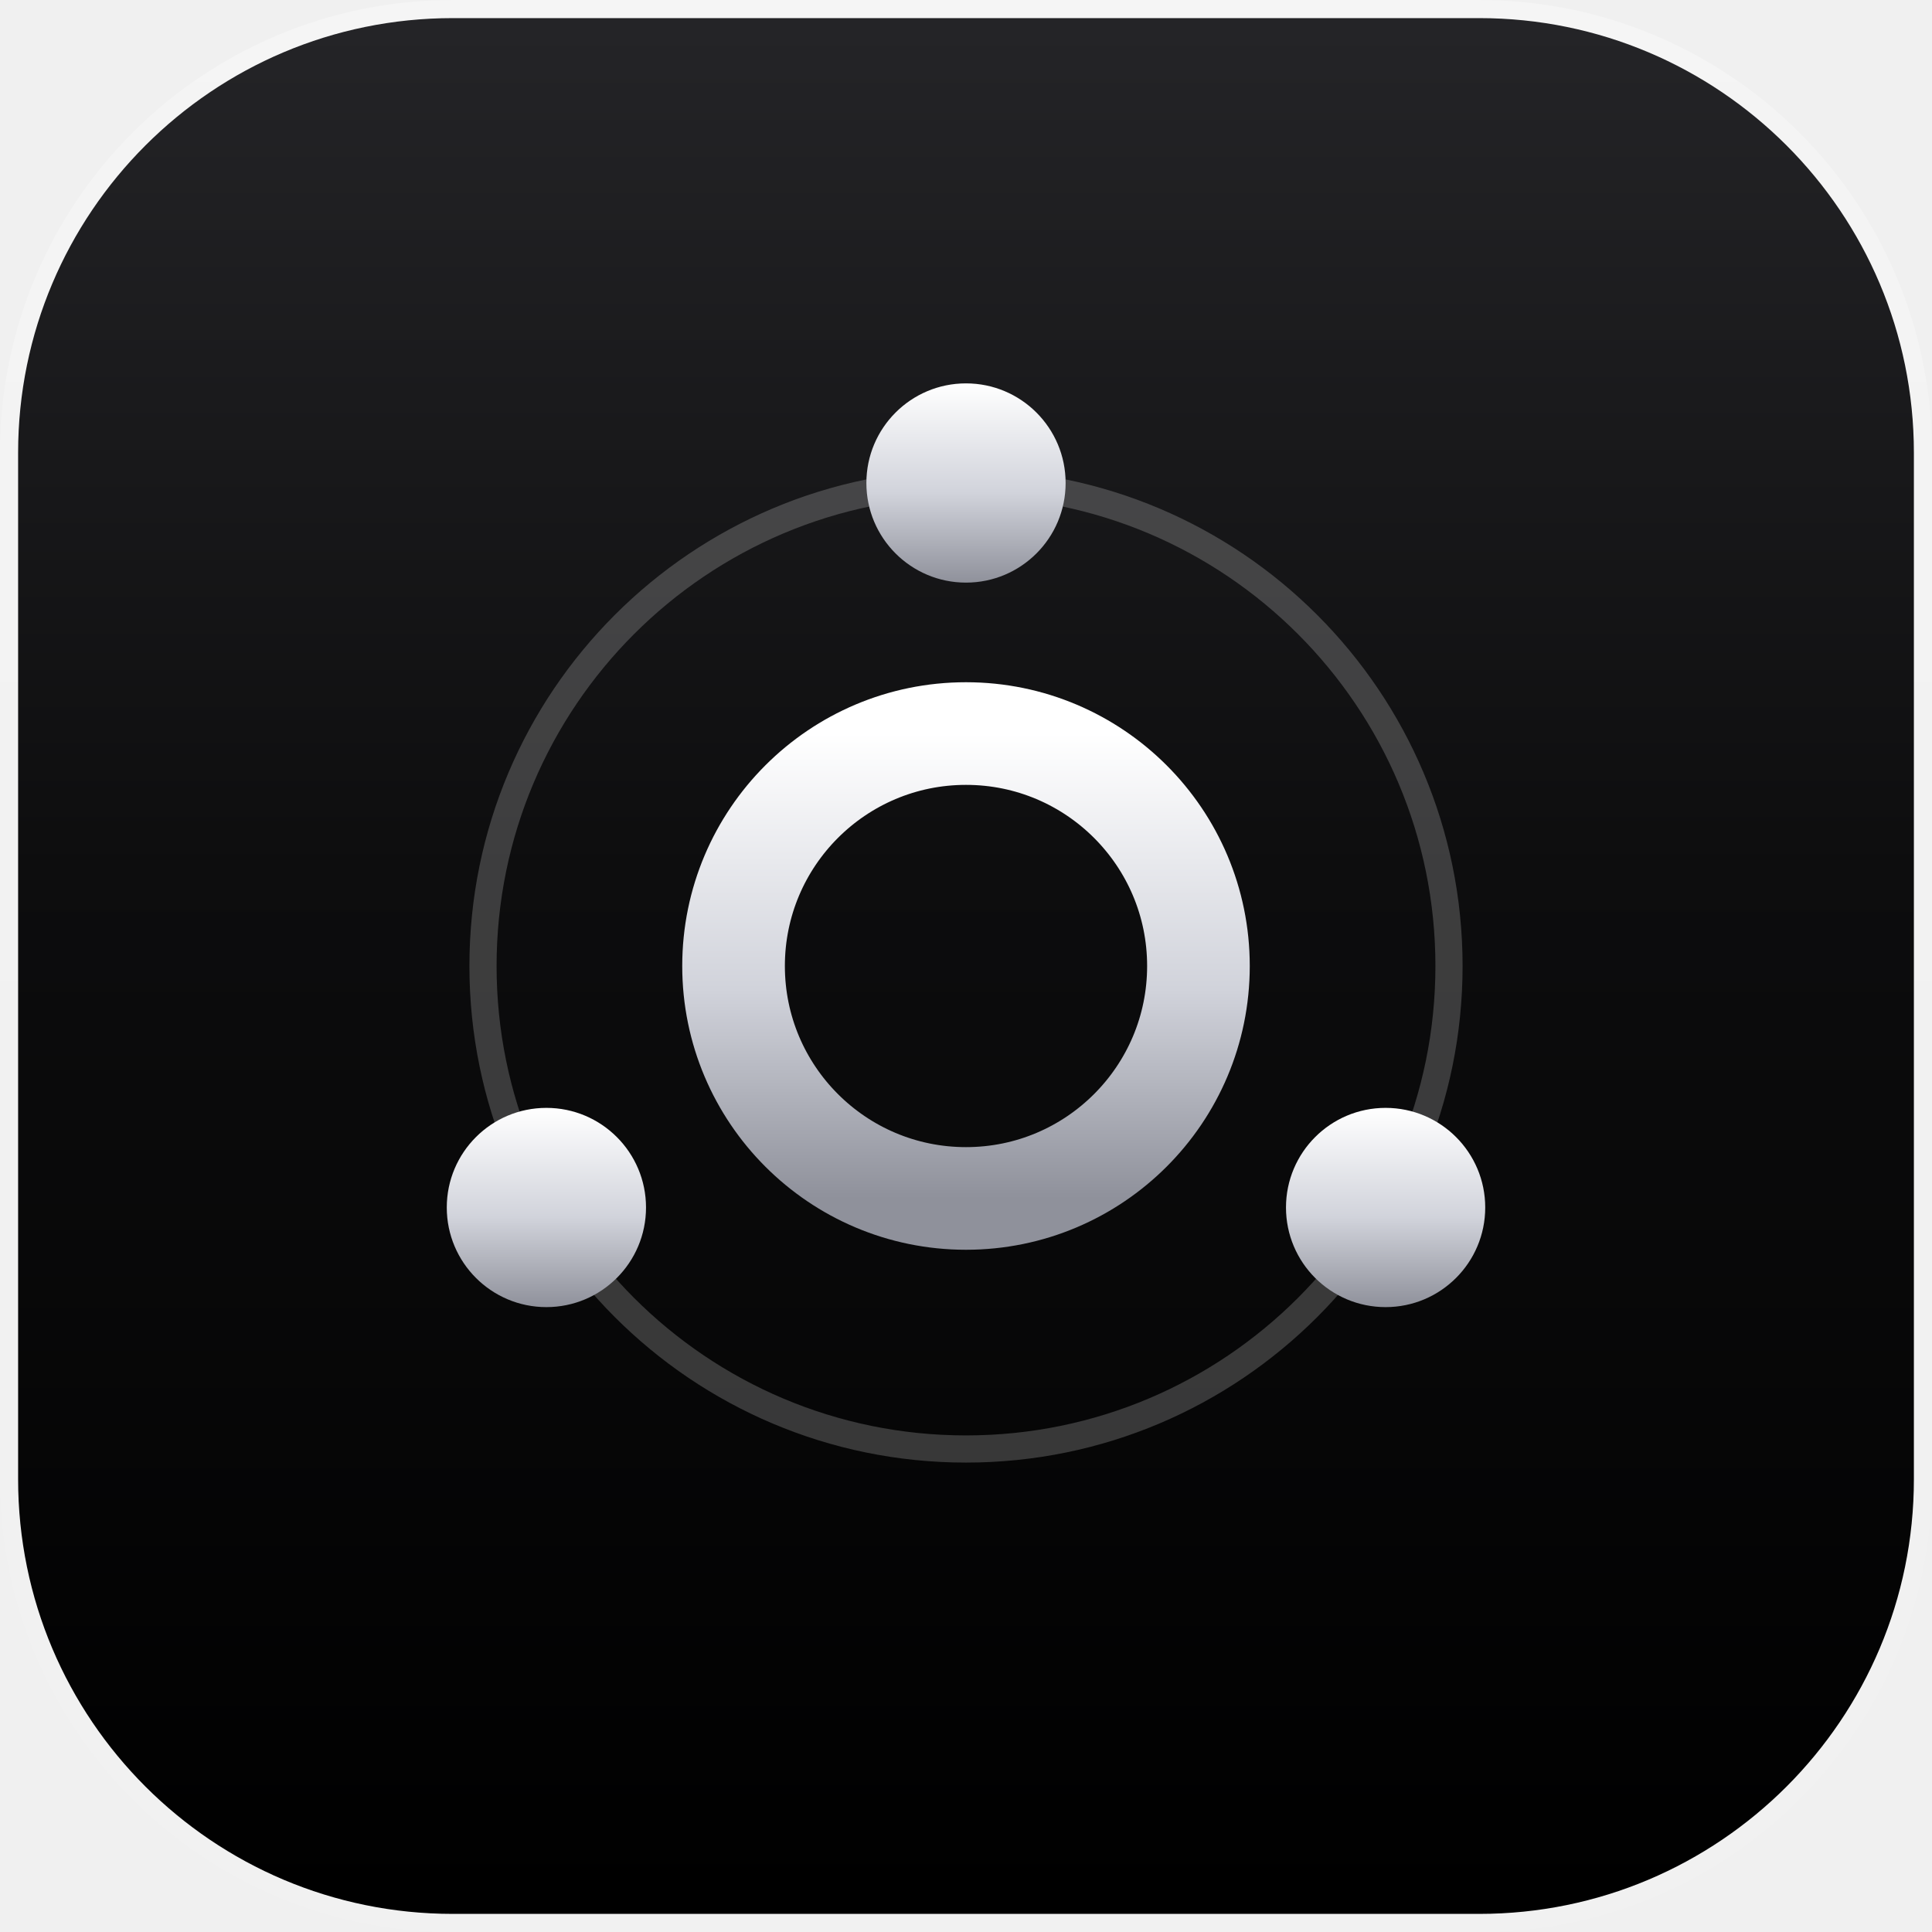
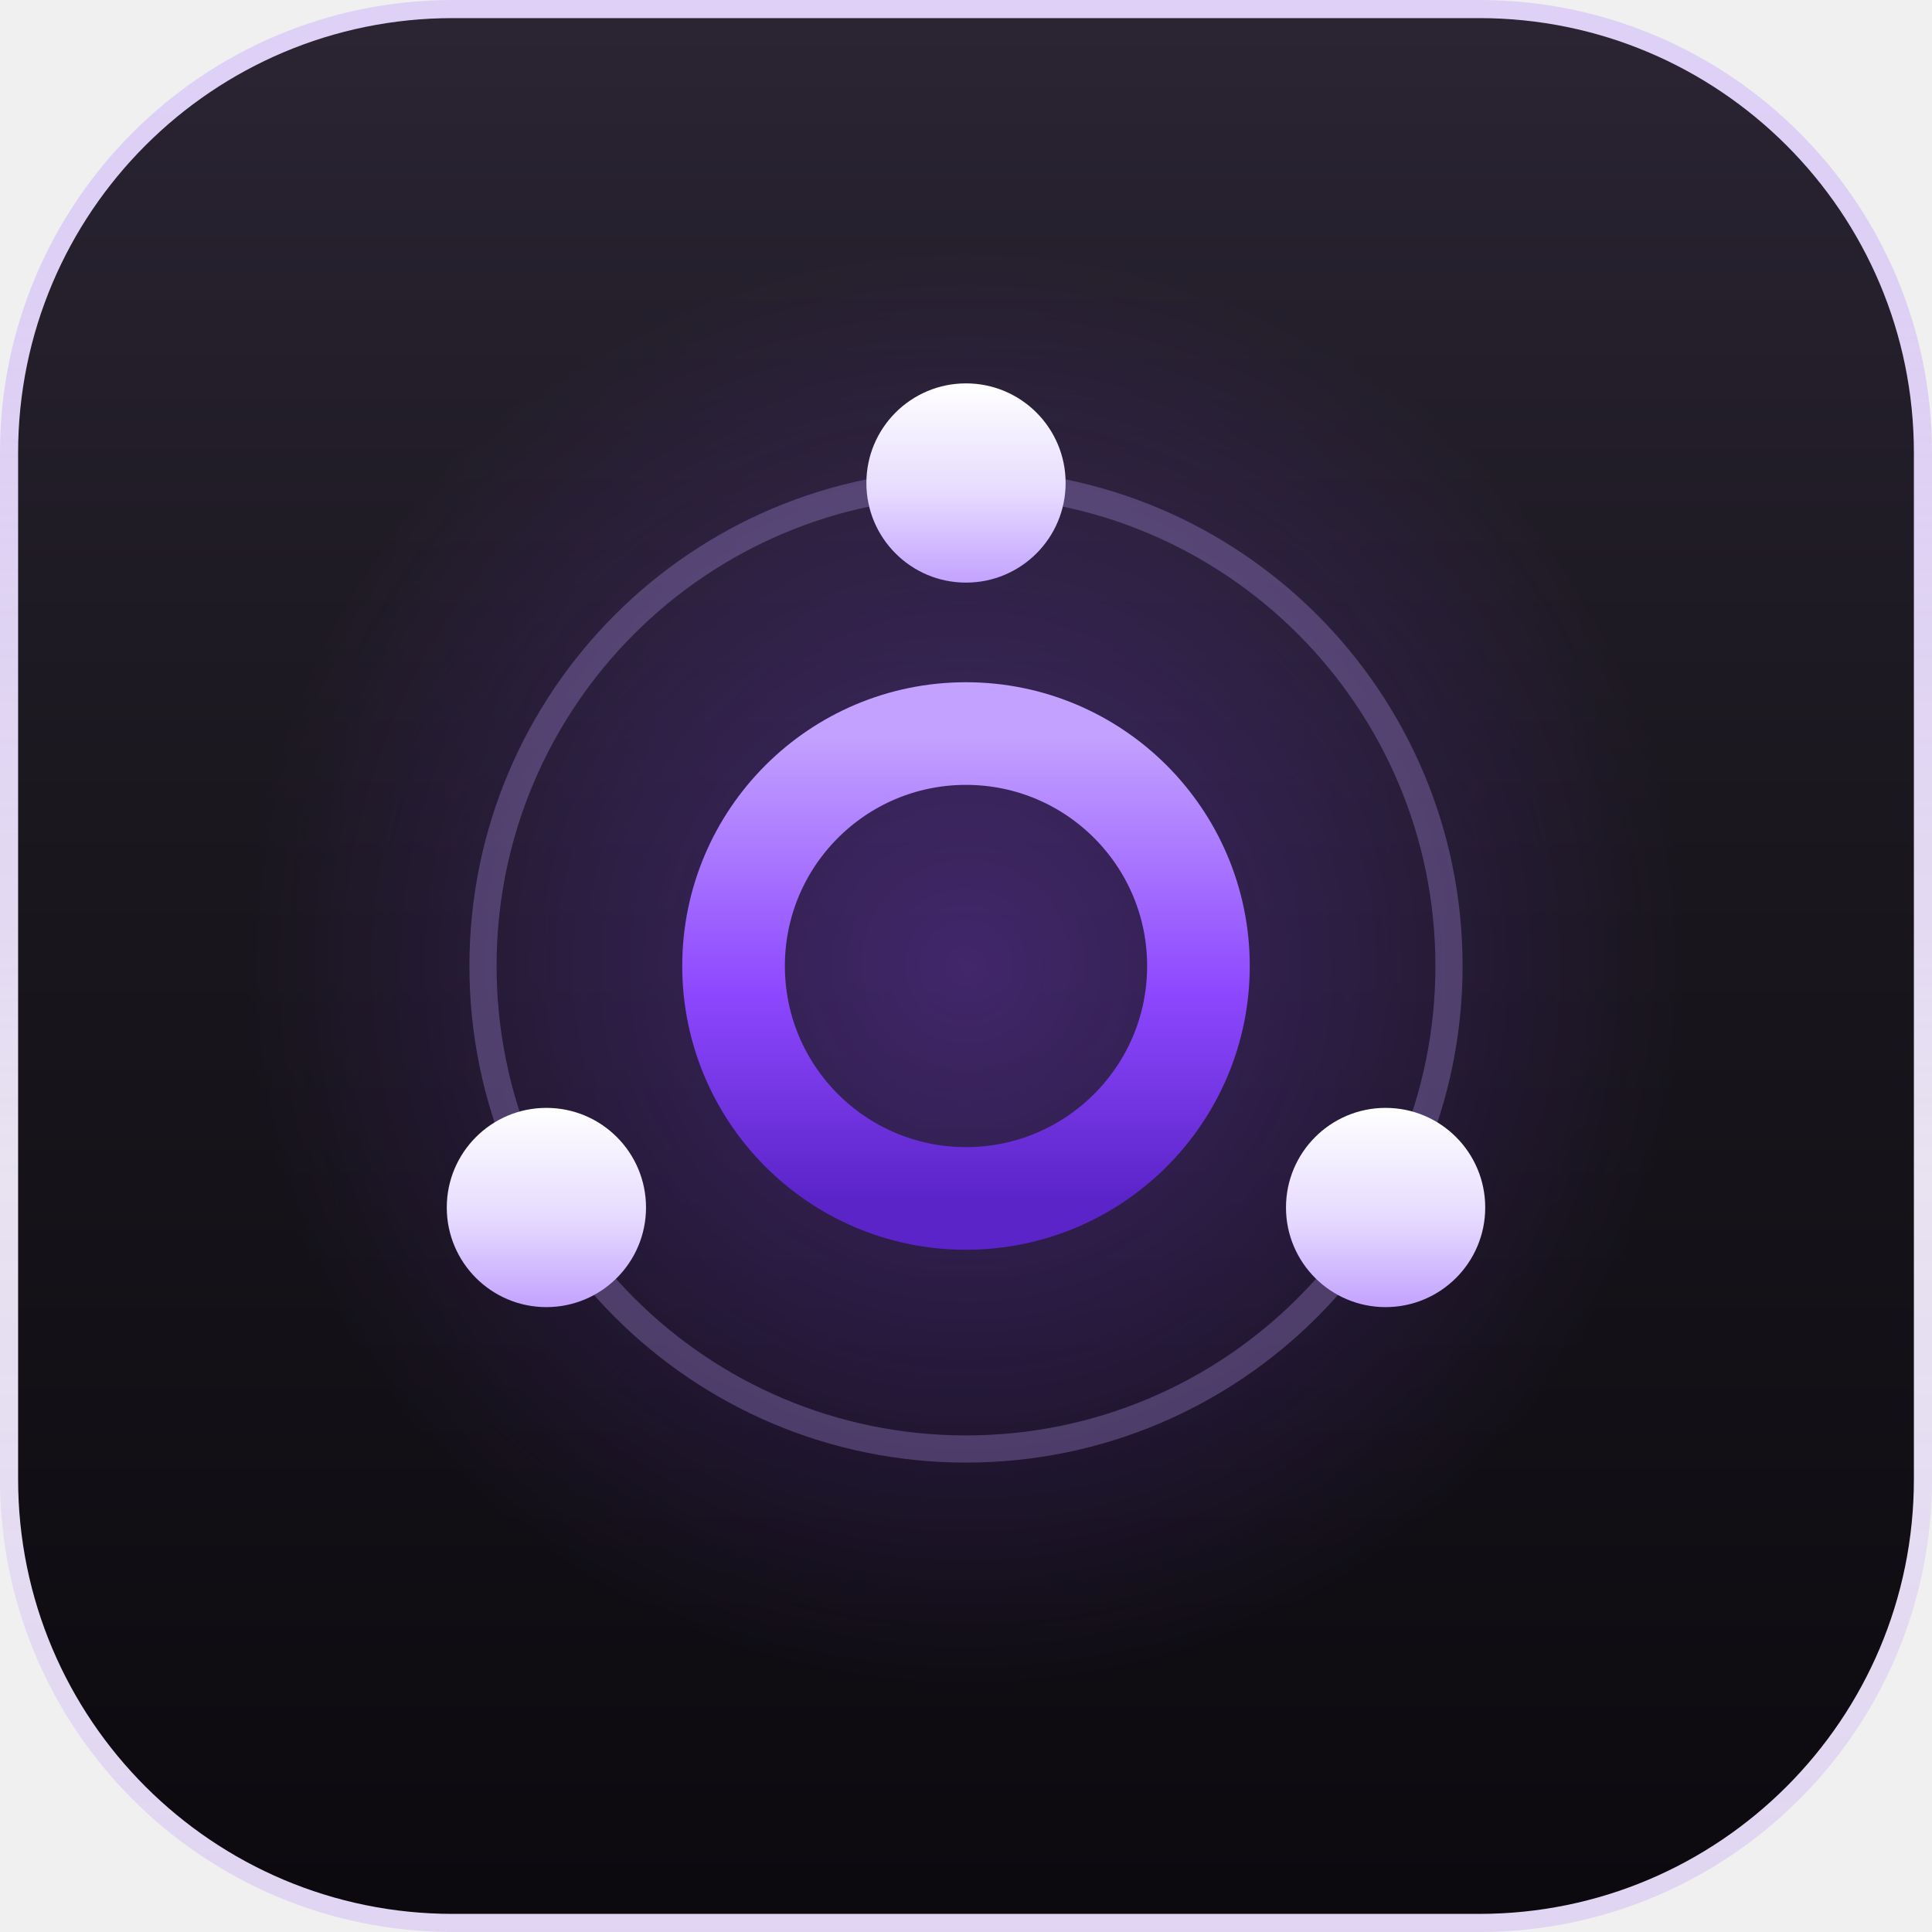
<svg xmlns="http://www.w3.org/2000/svg" viewBox="0 0 64 64">
  <defs>
-     <linearGradient id="t" x1="0" y1="0" x2="0" y2="1">
-       <stop offset="0" stop-color="#242427" />
-       <stop offset=".45" stop-color="#0d0d0e" />
-       <stop offset="1" stop-color="#000" />
+     <linearGradient id="face" x1="0" y1="0" x2="0" y2="1">
+       <stop offset="0" stop-color="#2a2433" />
+       <stop offset=".45" stop-color="#19161d" />
+       <stop offset="1" stop-color="#0c0a0f" />
    </linearGradient>
-     <linearGradient id="r" x1="0" y1="0" x2="0" y2="1">
-       <stop offset="0" stop-color="#fff" stop-opacity=".32" />
-       <stop offset=".6" stop-color="#fff" stop-opacity=".06" />
-       <stop offset="1" stop-color="#fff" stop-opacity=".1" />
+     <linearGradient id="rim" x1="0" y1="0" x2="0" y2="1">
+       <stop offset="0" stop-color="#c3a2ff" stop-opacity=".4" />
+       <stop offset=".6" stop-color="#8e48ff" stop-opacity=".08" />
+       <stop offset="1" stop-color="#8e48ff" stop-opacity=".16" />
    </linearGradient>
-     <linearGradient id="s" x1="0" y1="0" x2="0" y2="1">
+     <linearGradient id="core" x1="0" y1="0" x2="0" y2="1">
+       <stop offset="0" stop-color="#c3a2ff" />
+       <stop offset=".55" stop-color="#8e48ff" />
+       <stop offset="1" stop-color="#5b24c9" />
+     </linearGradient>
+     <linearGradient id="agent" x1="0" y1="0" x2="0" y2="1">
      <stop offset="0" stop-color="#fff" />
-       <stop offset=".55" stop-color="#d1d3db" />
-       <stop offset="1" stop-color="#8f919b" />
+       <stop offset=".55" stop-color="#e6dbff" />
+       <stop offset="1" stop-color="#c3a2ff" />
    </linearGradient>
+     <radialGradient id="glow">
+       <stop offset="0" stop-color="#8e48ff" stop-opacity=".35" />
+       <stop offset="1" stop-color="#8e48ff" stop-opacity="0" />
+     </radialGradient>
  </defs>
-   <rect width="64" height="64" rx="15" fill="url(#r)" />
-   <rect x=".6" y=".6" width="62.8" height="62.8" rx="14.4" fill="url(#t)" />
-   <circle cx="32" cy="32" r="16" fill="none" stroke="#fff" stroke-opacity=".2" stroke-width=".9" />
-   <circle cx="32" cy="32" r="7.7" fill="none" stroke="url(#s)" stroke-width="3.4" />
-   <circle cx="32" cy="16" r="3.3" fill="url(#s)" />
-   <circle cx="45.9" cy="40" r="3.3" fill="url(#s)" />
-   <circle cx="18.1" cy="40" r="3.3" fill="url(#s)" />
+   <rect width="64" height="64" rx="15" fill="url(#rim)" />
+   <rect x=".6" y=".6" width="62.8" height="62.8" rx="14.4" fill="url(#face)" />
+   <circle cx="32" cy="32" r="24" fill="url(#glow)" />
+   <circle cx="32" cy="32" r="16" fill="none" stroke="#c3a2ff" stroke-opacity=".28" stroke-width=".9" />
+   <circle cx="32" cy="32" r="7.7" fill="none" stroke="url(#core)" stroke-width="3.4" />
+   <circle cx="32" cy="16" r="3.3" fill="url(#agent)" />
+   <circle cx="45.9" cy="40" r="3.3" fill="url(#agent)" />
+   <circle cx="18.1" cy="40" r="3.3" fill="url(#agent)" />
</svg>
